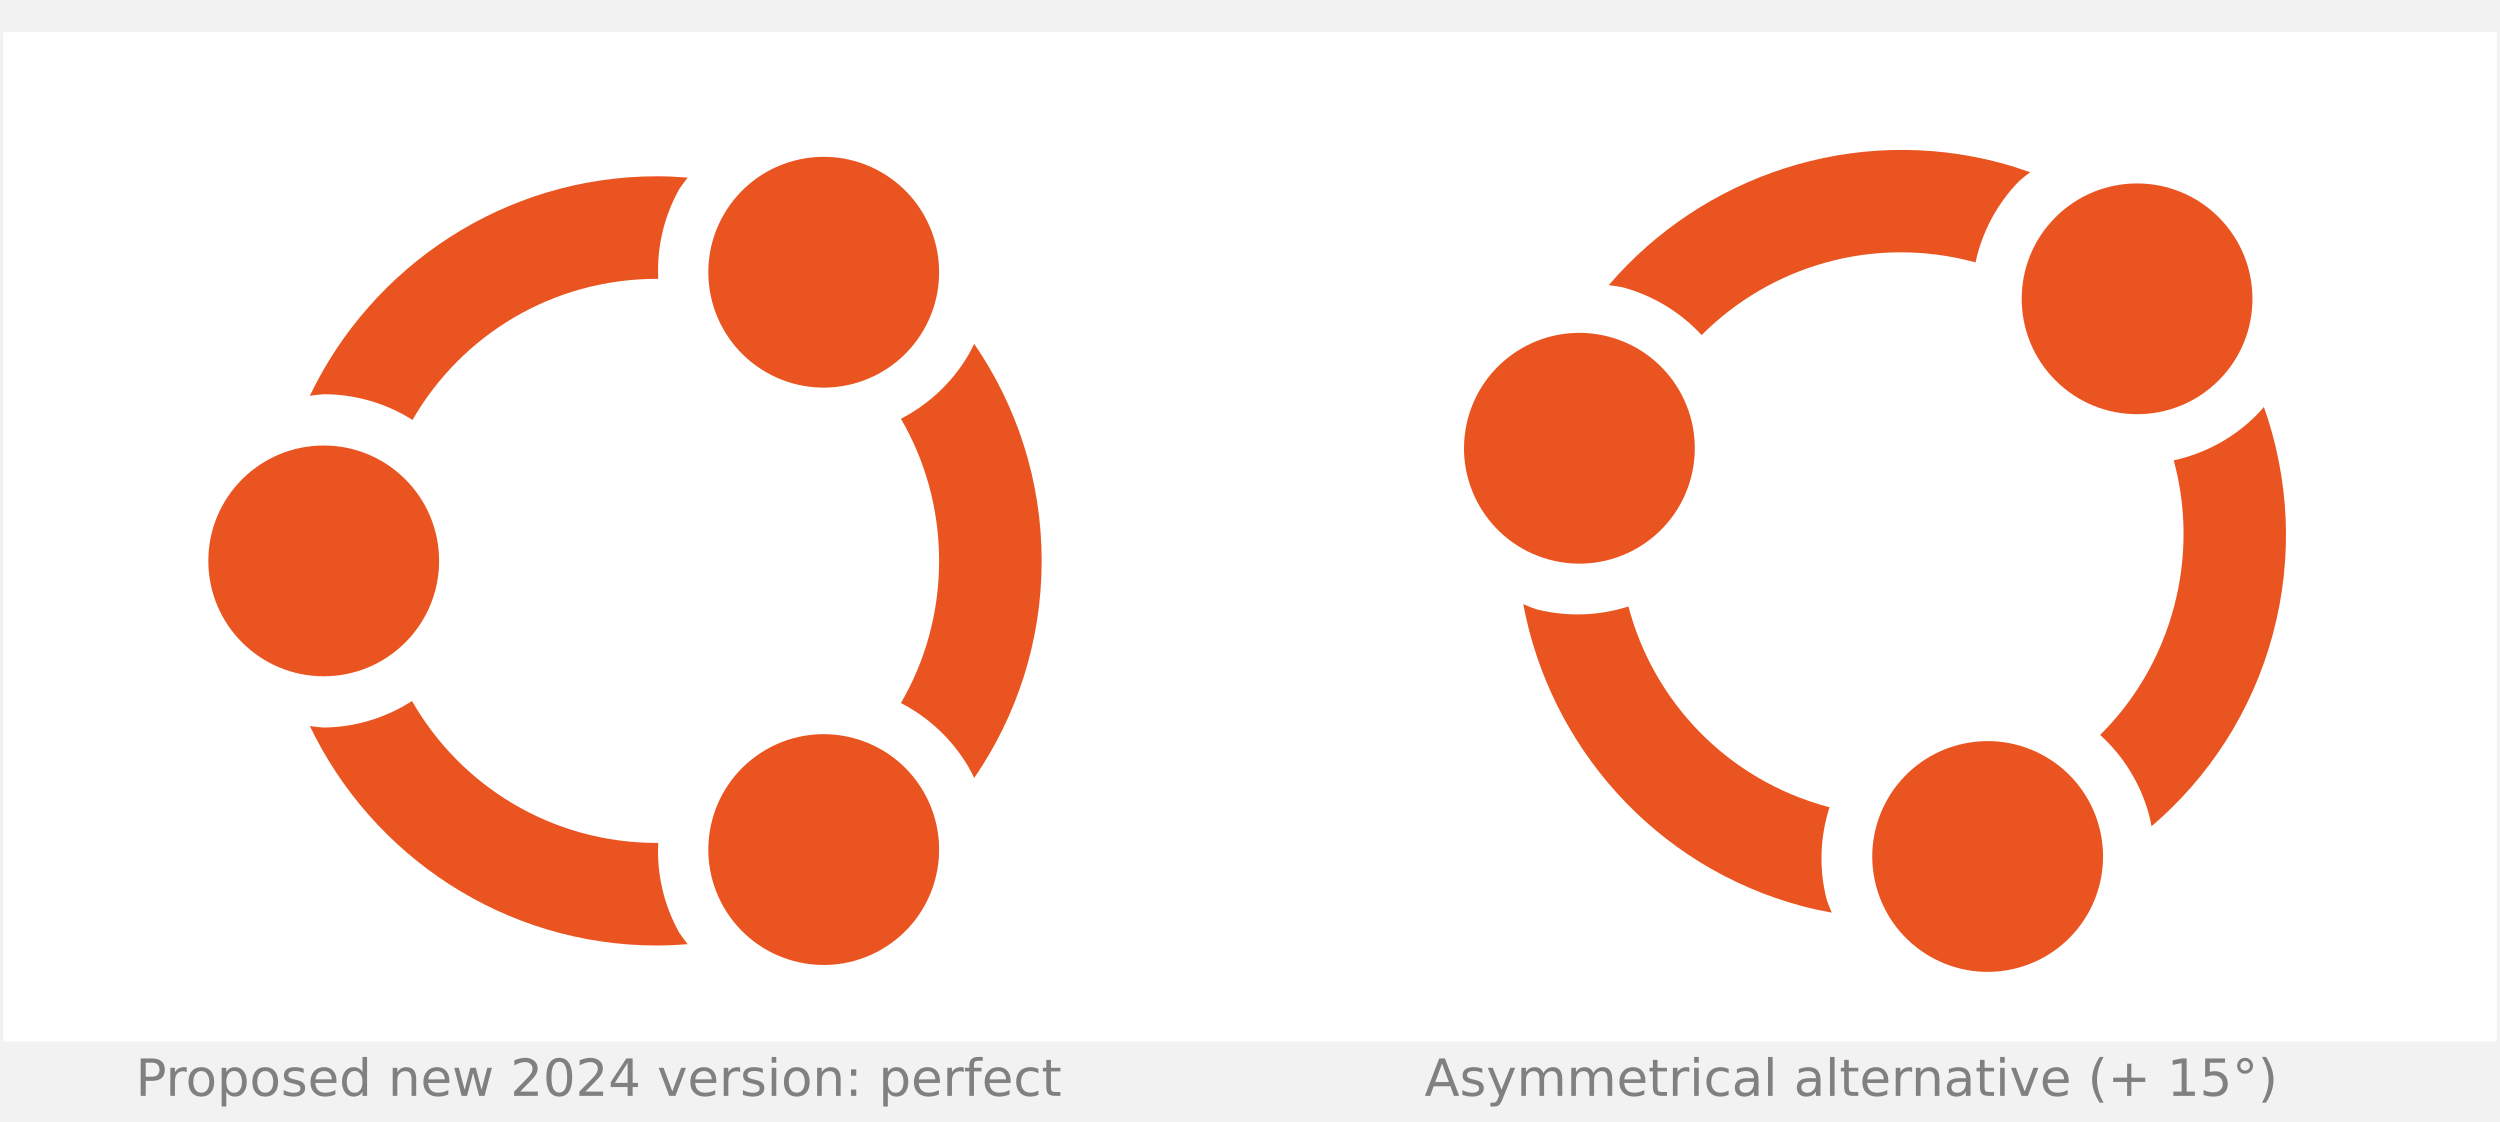
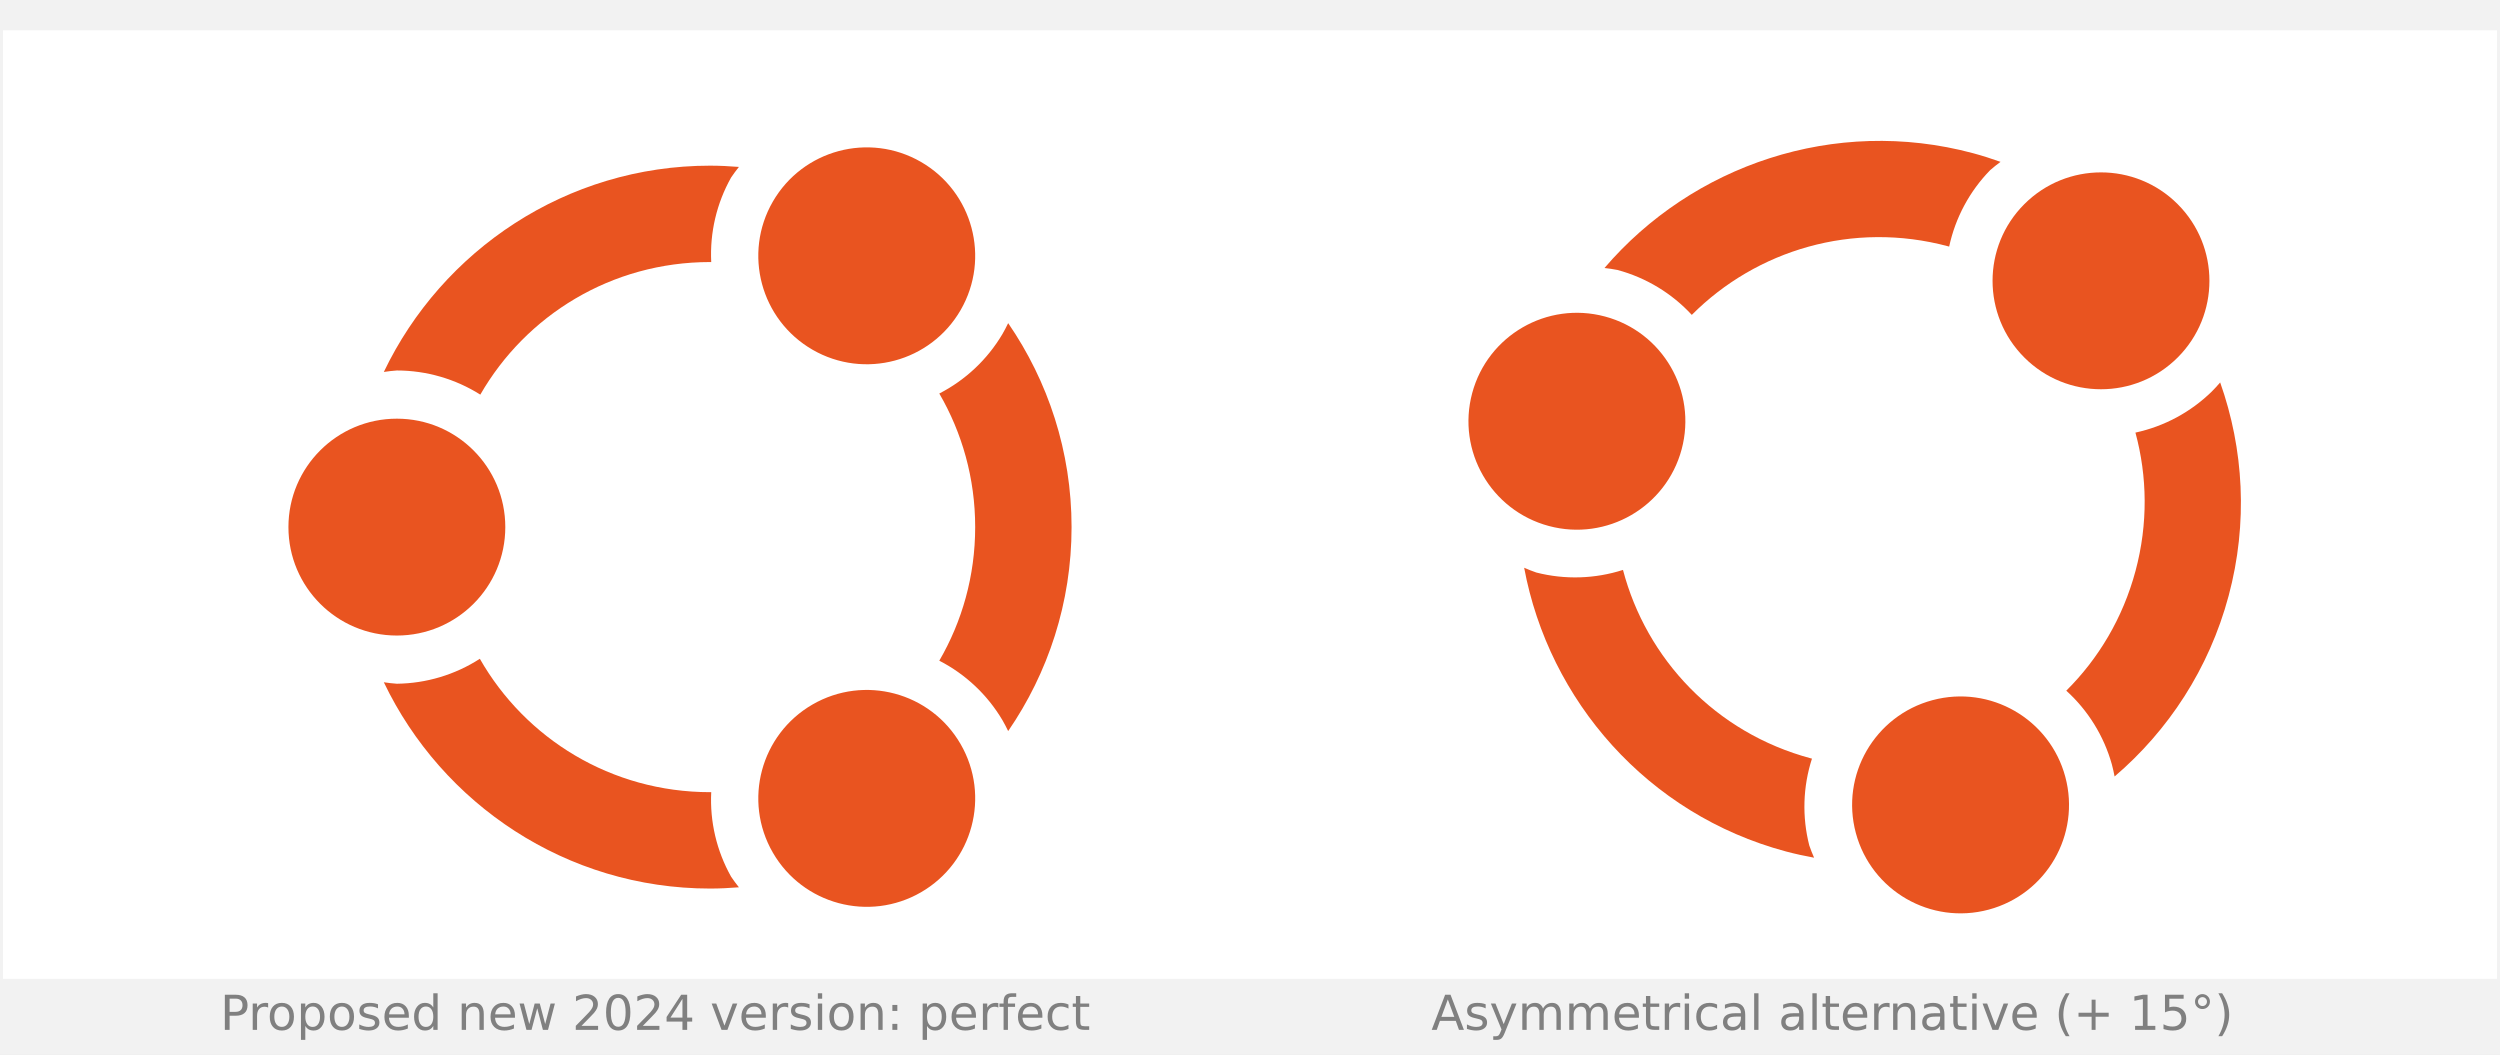
- <svg xmlns="http://www.w3.org/2000/svg" version="1.1" viewBox="0 0 1560 700" id="svg6" width="1560" height="700" xml:space="preserve">
+ <svg xmlns="http://www.w3.org/2000/svg" version="1.1" viewBox="0 0 1660 700" id="svg6" width="1660" height="700" xml:space="preserve">
  <defs id="defs6" />
-   <rect style="fill:#ffffff;stroke:none;stroke-width:1;stroke-linejoin:bevel" id="rect1" width="1560" height="650" x="0" y="0" />
+   <rect style="fill:#ffffff;stroke:none;stroke-width:1;stroke-linejoin:bevel" id="rect1" width="1660" height="630" x="0" y="20" />
  <g id="g9">
-     <rect style="fill:#f2f2f2;fill-opacity:1;stroke-width:0;stroke-linejoin:bevel" id="rect2" width="1560" height="50" x="0" y="650" />
-     <rect style="fill:#f2f2f2;fill-opacity:1;stroke:none;stroke-width:0;stroke-linejoin:bevel" id="rect3" width="1560" height="20" x="0" y="0" />
+     <rect style="fill:#f2f2f2;fill-opacity:1;stroke-width:0;stroke-linejoin:bevel" id="rect2" width="1660" height="50" x="0" y="650" />
+     <rect style="fill:#f2f2f2;fill-opacity:1;stroke:none;stroke-width:0;stroke-linejoin:bevel" id="rect3" width="1660" height="20" x="0" y="0" />
    <path style="fill:none;fill-opacity:1;stroke:#f2f2f2;stroke-width:2;stroke-linejoin:bevel;stroke-dasharray:none;stroke-opacity:1" d="M 1,0 V 700" id="path9" />
-     <path style="fill:none;fill-opacity:1;stroke:#f2f2f2;stroke-width:2;stroke-linejoin:bevel;stroke-dasharray:none;stroke-opacity:1" d="M 1559,0 V 700" id="path9-7" />
+     <path style="fill:none;fill-opacity:1;stroke:#f2f2f2;stroke-width:2;stroke-linejoin:bevel;stroke-dasharray:none;stroke-opacity:1" d="M 1659,0 V 700" id="path9-7" />
  </g>
  <g id="g1-6" />
-   <text xml:space="preserve" style="font-size:32px;line-height:40px;font-family:'DejaVu Sans';-inkscape-font-specification:'DejaVu Sans';text-align:center;text-anchor:middle;fill:#f2f2f2;stroke-width:0;stroke-linejoin:bevel" x="1170.414" y="683.828" id="text1">
-     <tspan x="1170.414" y="683.828" style="fill:#808080;fill-opacity:1" id="tspan3">Asymmetrical alternative (+ 15°)</tspan>
+   <text xml:space="preserve" style="font-size:32px;line-height:40px;font-family:'DejaVu Sans';-inkscape-font-specification:'DejaVu Sans';text-align:center;text-anchor:middle;fill:#f2f2f2;stroke-width:0;stroke-linejoin:bevel" x="1231.934" y="683.828" id="text1">
+     <tspan x="1231.934" y="683.828" style="fill:#808080;fill-opacity:1" id="tspan3">Asymmetrical alternative (+ 15°)</tspan>
  </text>
-   <path id="circle13" style="color:#000000;fill:#e95420;fill-opacity:1;stroke:none;stroke-width:0;stroke-linejoin:bevel;stroke-dasharray:none" d="m 1248.578,101.722 c -92.083,-24.674 -186.441,8.132 -244.73,76.233 a 104,104 0 0 1 8.618,1.298 104,104 0 0 1 49.366,29.83 c 42.929,-43.063 106.94,-62.488 170.182,-45.543 0.239,0.064 0.47,0.143 0.709,0.208 a 104,104 0 0 1 27.279,-50.822 104,104 0 0 1 6.833,-5.45 c -5.972,-2.121 -12.033,-4.088 -18.256,-5.755 z m 164.096,152.221 a 104,104 0 0 1 -5.596,6.063 104,104 0 0 1 -50.671,27.245 c 7.885,29.044 8.446,60.536 0.057,91.845 -8.389,31.309 -24.621,58.302 -45.972,79.512 a 104,104 0 0 1 30.259,48.931 104,104 0 0 1 1.815,8.049 c 35.608,-30.417 62.728,-71.451 75.717,-119.927 12.989,-48.475 10.02,-97.572 -5.609,-141.718 z m -396.533,124.483 a 104,104 0 0 1 -57.51,1.741 104,104 0 0 1 -8.112,-3.185 c 16.429,88.122 81.743,163.711 173.826,188.385 6.223,1.667 12.456,2.994 18.687,4.144 a 104,104 0 0 1 -3.192,-8.137 104,104 0 0 1 1.787,-57.652 c -0.239,-0.063 -0.478,-0.11 -0.718,-0.174 -63.453,-17.002 -109.272,-66.1 -124.768,-125.122 z" />
-   <circle style="fill:#e95420;fill-opacity:1;stroke:none;stroke-width:0;stroke-linejoin:bevel;stroke-dasharray:none;stroke-opacity:1" id="circle15" cx="1024.361" cy="15.1" r="72" transform="rotate(15)" />
-   <circle style="fill:#e95420;fill-opacity:1;stroke:none;stroke-width:0;stroke-linejoin:bevel;stroke-dasharray:none;stroke-opacity:1" id="circle17" cx="-811.104" cy="-1074.806" r="72" transform="rotate(135)" />
-   <circle style="fill:#e95420;fill-opacity:1;stroke:none;stroke-width:0;stroke-linejoin:bevel;stroke-dasharray:none;stroke-opacity:1" id="circle19" cx="-837.257" cy="1059.706" r="72" transform="rotate(-105)" />
-   <path id="circle13-5" style="color:#000000;fill:#e95420;fill-opacity:1;stroke:none;stroke-width:0;stroke-linejoin:bevel;stroke-dasharray:none" d="m 410,110 c -95.331,0 -177.983,56.109 -216.66,136.977 A 104,104 0 0 1 202,246 104,104 0 0 1 257.404,262.037 C 287.725,209.33 344.528,174 410,174 c 0.248,0 0.491,0.017 0.738,0.018 a 104,104 0 0 1 13.195,-56.15 104,104 0 0 1 5.189,-7.033 C 422.806,110.331 416.442,110 410,110 Z m 197.902,104.562 a 104,104 0 0 1 -3.836,7.305 104,104 0 0 1 -41.893,39.432 C 577.307,287.312 586,317.586 586,350 c 0,32.414 -8.693,62.688 -23.826,88.701 a 104,104 0 0 1 41.893,39.432 104,104 0 0 1 3.836,7.305 C 634.425,446.841 650,400.186 650,350 650,299.814 634.425,253.159 607.902,214.562 Z M 257.1,437.434 A 104,104 0 0 1 202,454 a 104,104 0 0 1 -8.66,-0.977 c 38.677,80.868 121.329,136.977 216.66,136.977 6.442,0 12.806,-0.331 19.123,-0.834 a 104,104 0 0 1 -5.189,-7.033 104,104 0 0 1 -13.195,-56.15 c -0.247,0.001 -0.491,0.018 -0.738,0.018 -65.692,0 -122.656,-35.567 -152.9,-88.566 z" />
-   <circle style="fill:#e95420;fill-opacity:1;stroke:none;stroke-width:0;stroke-linejoin:bevel;stroke-dasharray:none;stroke-opacity:1" id="circle15-3" cx="202" cy="350" r="72" />
-   <circle style="fill:#e95420;fill-opacity:1;stroke:none;stroke-width:0;stroke-linejoin:bevel;stroke-dasharray:none;stroke-opacity:1" id="circle17-5" cx="-109.891" cy="-530.07" r="72" transform="rotate(120)" />
-   <circle style="fill:#e95420;fill-opacity:1;stroke:none;stroke-width:0;stroke-linejoin:bevel;stroke-dasharray:none;stroke-opacity:1" id="circle19-6" cx="-716.109" cy="180.07" r="72" transform="rotate(-120)" />
-   <text xml:space="preserve" style="font-size:32px;line-height:40px;font-family:'DejaVu Sans';-inkscape-font-specification:'DejaVu Sans';fill:#808080;fill-opacity:1;stroke:none;stroke-width:0;stroke-linejoin:bevel;stroke-dasharray:none;stroke-opacity:1" x="388.812" y="683.828" id="text7-3">
-     <tspan id="tspan7-5" x="388.812" y="683.828" style="font-size:32px;line-height:40px;text-align:center;text-anchor:middle;fill:#808080;fill-opacity:1;stroke:none;stroke-width:0;stroke-dasharray:none;stroke-opacity:1">Proposed new 2024 version: perfect</tspan>
+   <path id="circle13" style="color:#000000;fill:#e95420;fill-opacity:1;stroke:none;stroke-width:0;stroke-linejoin:bevel;stroke-dasharray:none" d="m 1310.098,101.722 c -92.083,-24.674 -186.441,8.132 -244.73,76.233 a 104,104 0 0 1 8.618,1.298 104,104 0 0 1 49.366,29.83 c 42.929,-43.063 106.94,-62.488 170.182,-45.543 0.239,0.064 0.47,0.143 0.709,0.208 a 104,104 0 0 1 27.279,-50.822 104,104 0 0 1 6.833,-5.45 c -5.972,-2.121 -12.033,-4.088 -18.256,-5.755 z m 164.096,152.221 a 104,104 0 0 1 -5.596,6.063 104,104 0 0 1 -50.671,27.245 c 7.885,29.044 8.446,60.536 0.057,91.845 -8.389,31.309 -24.621,58.302 -45.972,79.512 a 104,104 0 0 1 30.259,48.931 104,104 0 0 1 1.815,8.049 c 35.608,-30.417 62.728,-71.451 75.717,-119.927 12.989,-48.475 10.02,-97.572 -5.609,-141.718 z m -396.533,124.483 a 104,104 0 0 1 -57.51,1.741 104,104 0 0 1 -8.112,-3.185 c 16.429,88.122 81.743,163.711 173.826,188.385 6.223,1.667 12.456,2.994 18.687,4.144 a 104,104 0 0 1 -3.192,-8.137 104,104 0 0 1 1.787,-57.652 c -0.239,-0.063 -0.478,-0.11 -0.718,-0.174 -63.453,-17.002 -109.272,-66.1 -124.768,-125.122 z" />
+   <circle style="fill:#e95420;fill-opacity:1;stroke:none;stroke-width:0;stroke-linejoin:bevel;stroke-dasharray:none;stroke-opacity:1" id="circle15" cx="1083.785" cy="-0.823" r="72" transform="rotate(15)" />
+   <circle style="fill:#e95420;fill-opacity:1;stroke:none;stroke-width:0;stroke-linejoin:bevel;stroke-dasharray:none;stroke-opacity:1" id="circle17" cx="-854.605" cy="-1118.307" r="72" transform="rotate(135)" />
+   <circle style="fill:#e95420;fill-opacity:1;stroke:none;stroke-width:0;stroke-linejoin:bevel;stroke-dasharray:none;stroke-opacity:1" id="circle19" cx="-853.18" cy="1119.13" r="72" transform="rotate(-105)" />
+   <path id="circle13-5" style="color:#000000;fill:#e95420;fill-opacity:1;stroke:none;stroke-width:0;stroke-linejoin:bevel;stroke-dasharray:none" d="m 471.52,110 c -95.331,0 -177.983,56.109 -216.66,136.977 a 104,104 0 0 1 8.66,-0.977 104,104 0 0 1 55.404,16.037 c 30.321,-52.707 87.123,-88.037 152.596,-88.037 0.248,0 0.491,0.017 0.738,0.018 a 104,104 0 0 1 13.195,-56.15 104,104 0 0 1 5.189,-7.033 c -6.317,-0.503 -12.681,-0.834 -19.123,-0.834 z m 197.902,104.562 a 104,104 0 0 1 -3.836,7.305 104,104 0 0 1 -41.893,39.432 c 15.133,26.013 23.826,56.287 23.826,88.701 0,32.414 -8.693,62.688 -23.826,88.701 a 104,104 0 0 1 41.893,39.432 104,104 0 0 1 3.836,7.305 c 26.523,-38.597 42.098,-85.252 42.098,-135.438 0,-50.186 -15.575,-96.841 -42.098,-135.438 z M 318.619,437.434 a 104,104 0 0 1 -55.1,16.566 104,104 0 0 1 -8.66,-0.977 c 38.677,80.868 121.329,136.977 216.66,136.977 6.442,0 12.806,-0.331 19.123,-0.834 a 104,104 0 0 1 -5.189,-7.033 104,104 0 0 1 -13.195,-56.15 c -0.247,0.001 -0.491,0.018 -0.738,0.018 -65.692,0 -122.656,-35.567 -152.9,-88.566 z" />
+   <circle style="fill:#e95420;fill-opacity:1;stroke:none;stroke-width:0;stroke-linejoin:bevel;stroke-dasharray:none;stroke-opacity:1" id="circle15-3" cx="263.52" cy="350" r="72" />
+   <circle style="fill:#e95420;fill-opacity:1;stroke:none;stroke-width:0;stroke-linejoin:bevel;stroke-dasharray:none;stroke-opacity:1" id="circle17-5" cx="-140.651" cy="-583.348" r="72" transform="rotate(120)" />
+   <circle style="fill:#e95420;fill-opacity:1;stroke:none;stroke-width:0;stroke-linejoin:bevel;stroke-dasharray:none;stroke-opacity:1" id="circle19-6" cx="-746.869" cy="233.348" r="72" transform="rotate(-120)" />
+   <text xml:space="preserve" style="font-size:32px;line-height:40px;font-family:'DejaVu Sans';-inkscape-font-specification:'DejaVu Sans';fill:#808080;fill-opacity:1;stroke:none;stroke-width:0;stroke-linejoin:bevel;stroke-dasharray:none;stroke-opacity:1" x="450.332" y="683.828" id="text7-3">
+     <tspan id="tspan7-5" x="450.332" y="683.828" style="font-size:32px;line-height:40px;text-align:center;text-anchor:middle;fill:#808080;fill-opacity:1;stroke:none;stroke-width:0;stroke-dasharray:none;stroke-opacity:1">Proposed new 2024 version: perfect</tspan>
  </text>
</svg>
